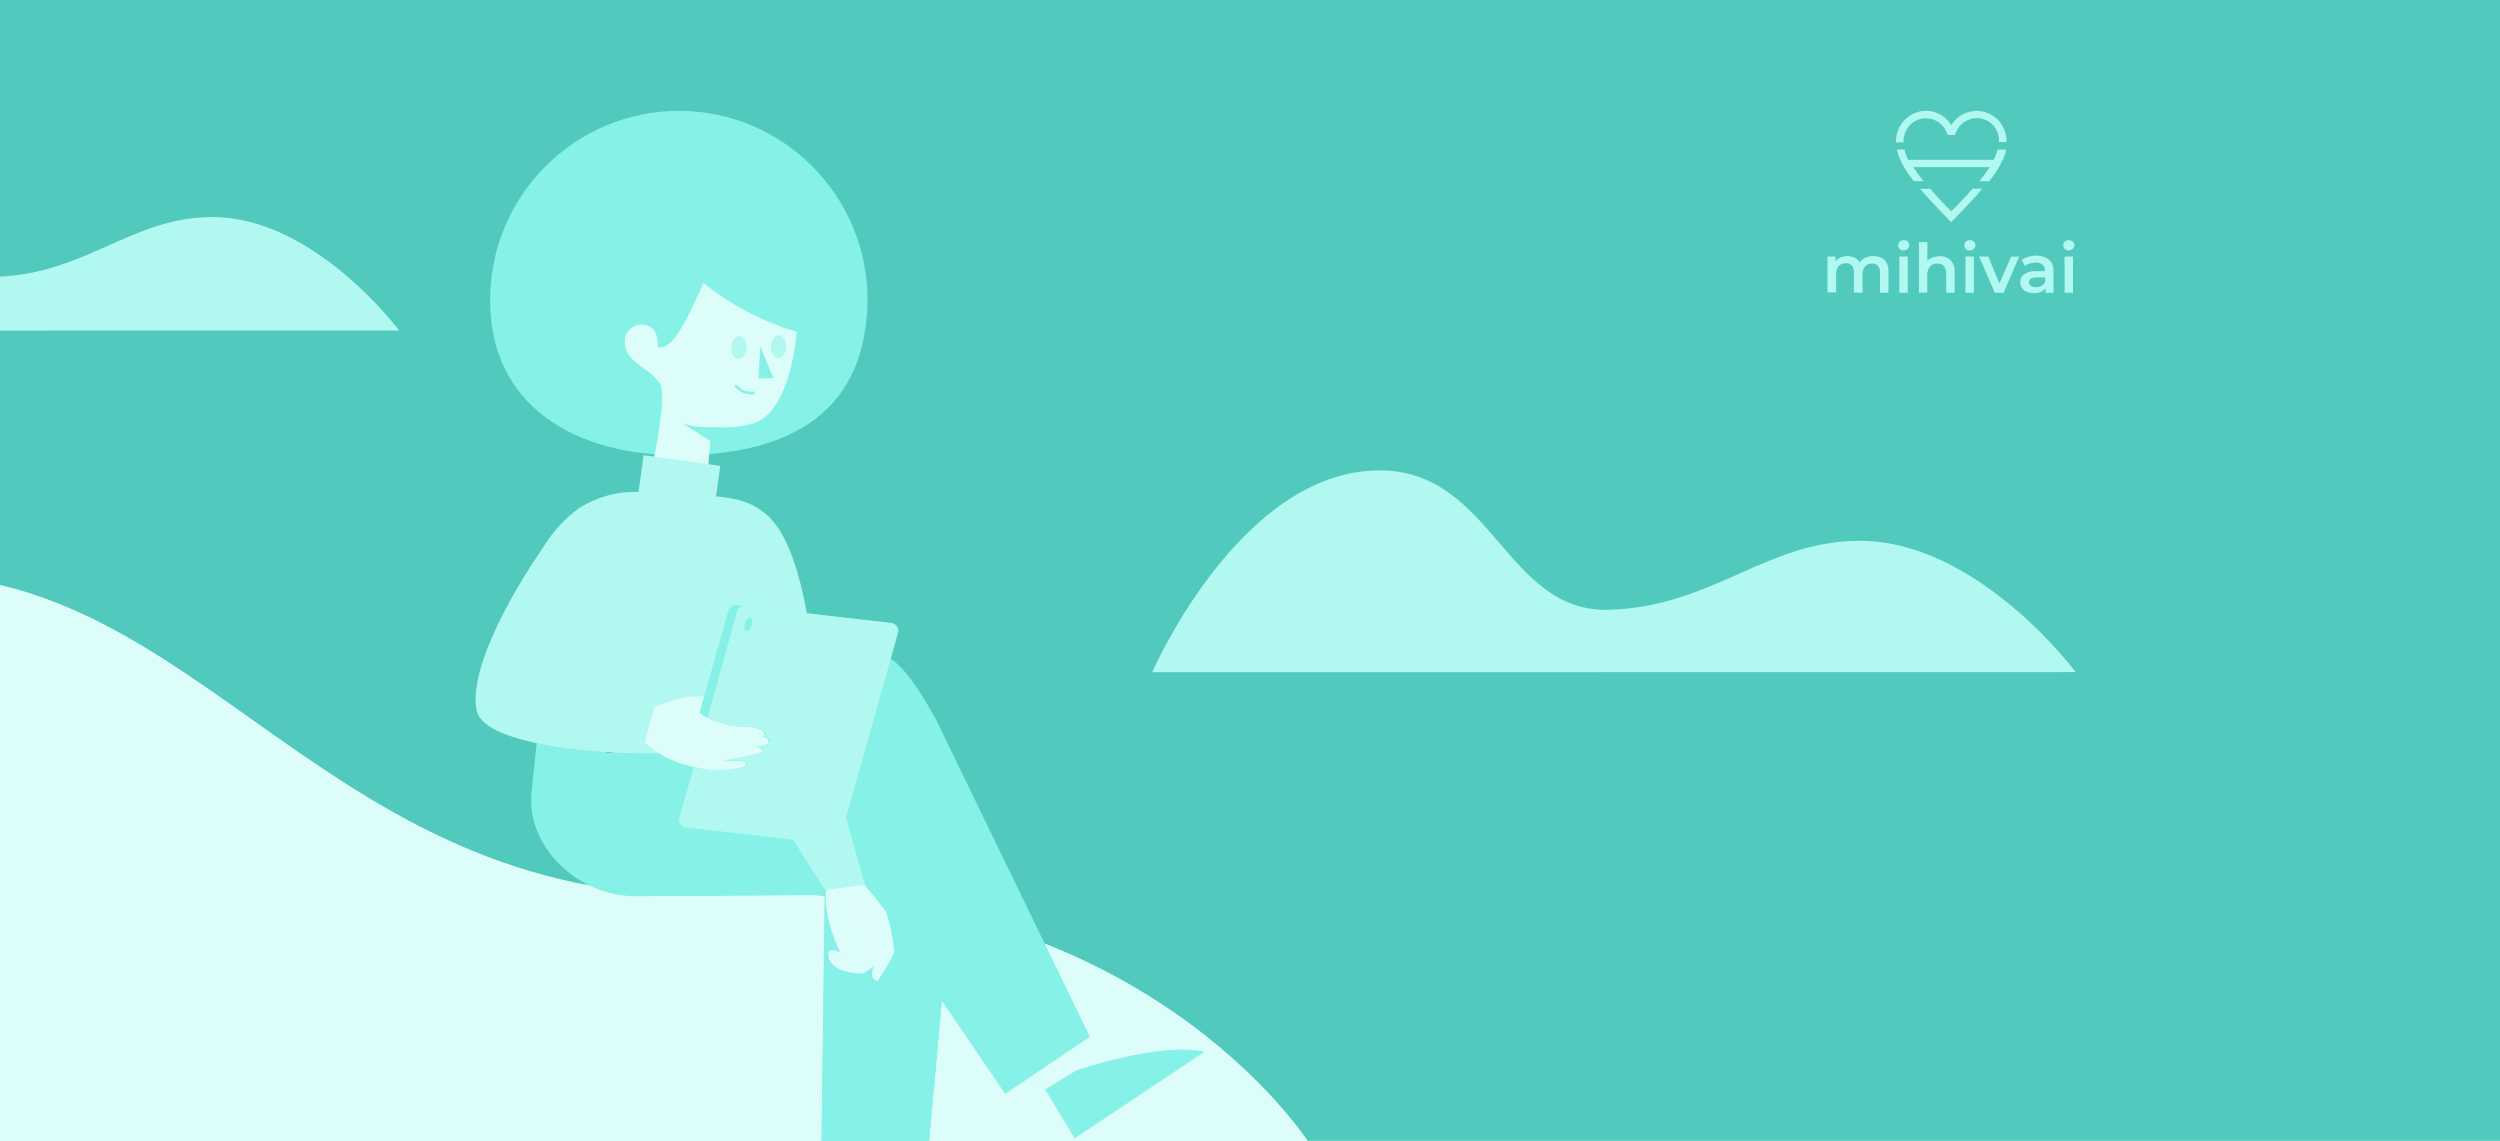
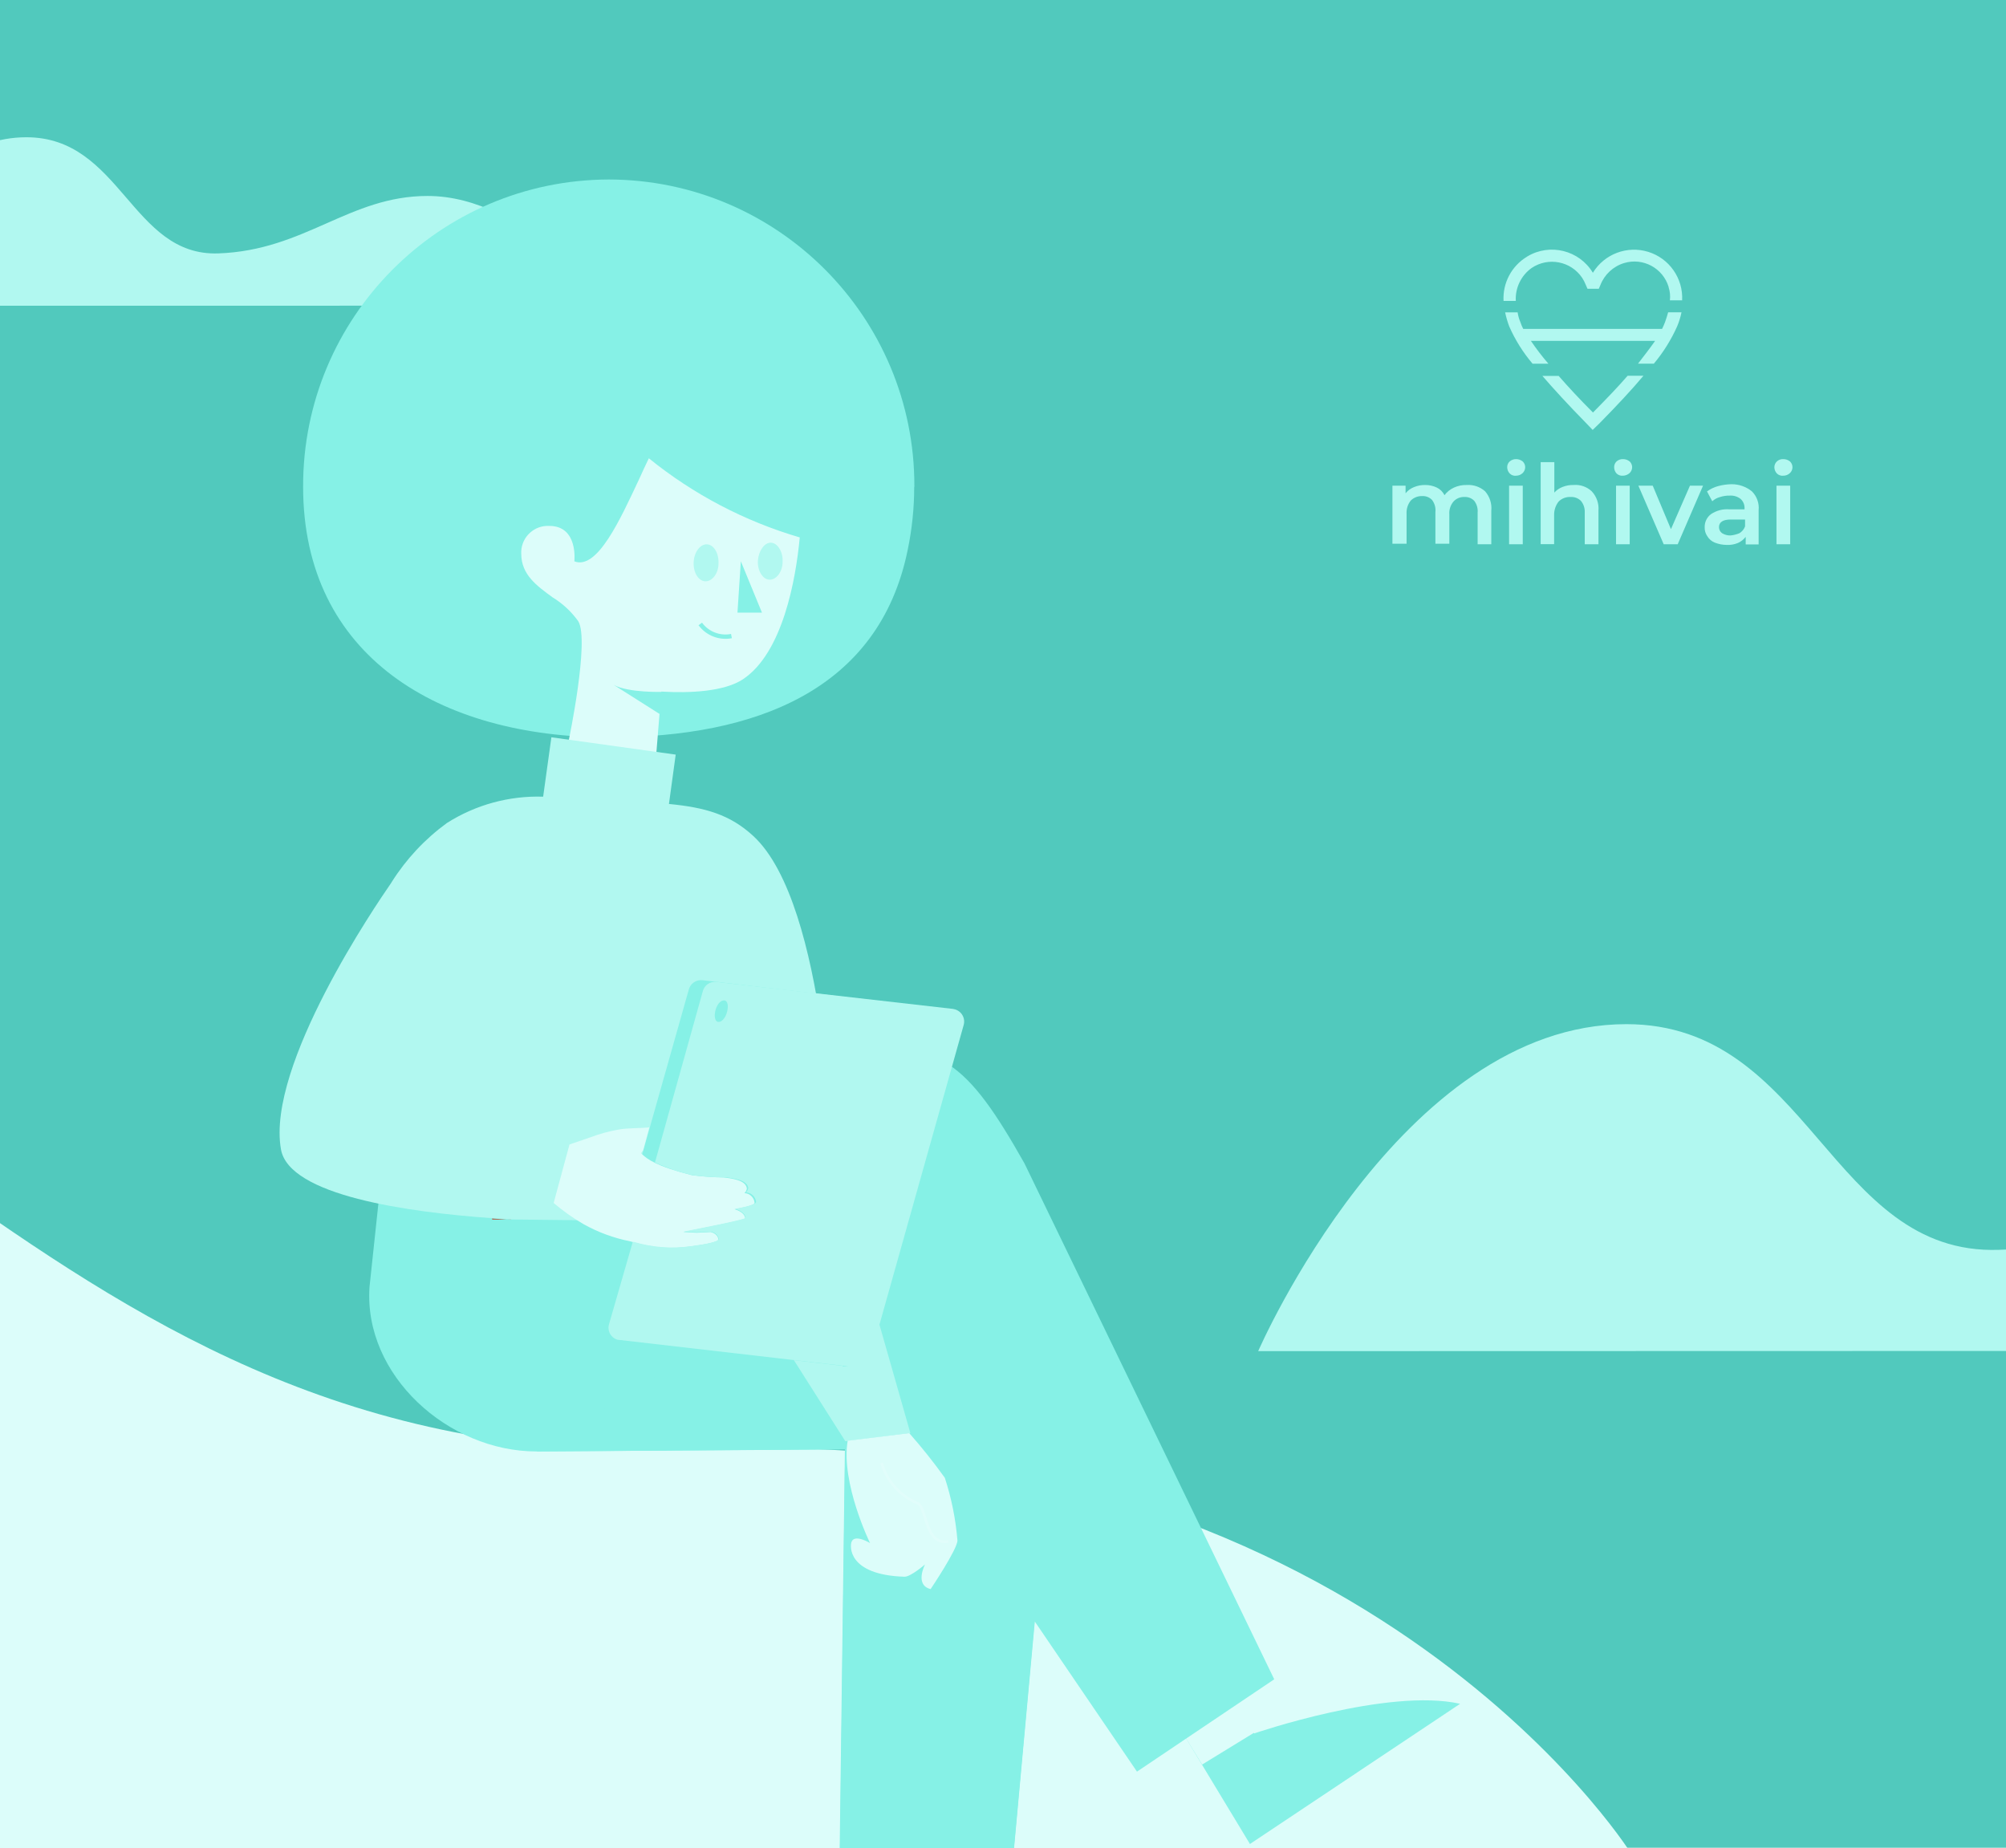
- <svg xmlns="http://www.w3.org/2000/svg" id="Calque_1" data-name="Calque 1" viewBox="0 0 767 350">
+ <svg xmlns="http://www.w3.org/2000/svg" id="Calque_1" data-name="Calque 1" viewBox="0 0 380 350">
  <defs>
-     <style>.cls-1{fill:#51c9bd;}.cls-2{fill:#dcfdfa;}.cls-3{fill:#86f1e6;}.cls-4{fill:#b1f8f0;}.cls-5,.cls-7,.cls-8{fill:none;}.cls-5{stroke:#86f1e6;stroke-width:0.82px;}.cls-6{fill:#c83820;}.cls-8{stroke:#fff;stroke-width:0.49px;opacity:0.15;isolation:isolate;}</style>
+     <style>.cls-1{fill:#51c9bd;}.cls-2{fill:#b1f8f0;}.cls-3{fill:#dcfdfa;}.cls-4{fill:#86f1e6;}.cls-5,.cls-7,.cls-8{fill:none;}.cls-5{stroke:#86f1e6;stroke-width:0.82px;}.cls-6{fill:#c83820;}.cls-8{stroke:#fff;stroke-width:0.49px;opacity:0.15;isolation:isolate;}</style>
  </defs>
-   <rect class="cls-1" x="-16.25" y="-0.28" width="790.46" height="350.28" />
-   <path id="Tracé_23" data-name="Tracé 23" class="cls-2" d="M-434.18,350.64s29.76-80.32,142.09-84S-127,180-31.87,176.37s131,103.69,256.42,98.16,177.12,76.18,177.12,76.18Z" />
-   <path id="Tracé_25" data-name="Tracé 25" class="cls-3" d="M266.13,92.25a58.49,58.49,0,0,1-1.25,12c-5.42,26.46-28.75,35.42-56.61,35.42-32,0-57.9-15.28-57.9-47.47A58.06,58.06,0,0,1,208.27,34h0a58,58,0,0,1,57.89,58.13v.06h0" />
-   <path id="Tracé_26" data-name="Tracé 26" class="cls-2" d="M215.86,86.81c-.58,1.17-1.17,2.49-1.81,3.89-3.61,7.7-8,17.33-12.3,15.63,0,0,.78-6.73-4.77-6.71a5.05,5.05,0,0,0-5.29,4.8h0v.47c0,4,3,6.11,5.92,8.25a16.62,16.62,0,0,1,4.88,4.53c2.18,3.62-1.81,22.61-1.81,22.61L217,146.72,218.23,131c5.43.33,12,0,15.47-2.34,7.51-5,10-18.85,10.75-26.86A82.2,82.2,0,0,1,215.86,86.81Z" />
-   <path id="Tracé_27" data-name="Tracé 27" class="cls-3" d="M233.29,106.32l4,9.73h-4.62Z" />
-   <path id="Tracé_28" data-name="Tracé 28" class="cls-4" d="M229.06,106.73c0,1.93-1.24,3.46-2.54,3.38s-2.26-1.7-2.17-3.61,1.23-3.46,2.53-3.39,2.26,1.7,2.18,3.62" />
-   <path id="Tracé_29" data-name="Tracé 29" class="cls-4" d="M241.2,106.42c0,1.94-1.23,3.46-2.51,3.39s-2.3-1.81-2.17-3.62,1.22-3.46,2.5-3.39,2.29,1.81,2.18,3.62" />
-   <path id="Tracé_30" data-name="Tracé 30" class="cls-5" d="M231.51,120.49a5.94,5.94,0,0,1-5.91-2.3" />
-   <path id="Tracé_31" data-name="Tracé 31" class="cls-3" d="M269.63,374l-1.38,12.19S294,393,303.75,403.07h-48.1l1.81-34.92ZM325,317.3l5.54,11s25.33-8.69,39-5.61l-39.81,26.56-18.09-29.93Z" />
-   <path id="Tracé_32" data-name="Tracé 32" class="cls-2" d="M256.86,371.33l12.8,5.12-.13,10.12-13.07-.49Zm56.08-49.63,13.5-2.84,5.43,8.52-11.21,6.87Z" />
-   <path id="Tracé_33" data-name="Tracé 33" class="cls-3" d="M254.06,200.11l-89.29,26.56L163,243.74c-1.17,16.77,14.93,31.2,31.63,31.2h0l58.47-.41-1.35,104.94h30.63l6.6-72.38,19.4,28.5,26-17.49L287,220.4C276.26,201.3,270.58,196.35,254.06,200.11Z" />
-   <path id="Tracé_34" data-name="Tracé 34" class="cls-3" d="M261.52,232.89h0l-67,42.05,58.48-.39-1.37,104.94h30.68l10.52-114.82c2.62-20.9-10.4-31.81-31.34-31.81" />
-   <path id="Tracé_35" data-name="Tracé 35" class="cls-6" d="M189.75,231h-3.57v-.18l3.62.23" />
-   <path id="Tracé_36" data-name="Tracé 36" class="cls-4" d="M265.4,271.45,253.09,273l-19.73-31.08-.71-10.34-30.07-.44L189.89,231h0l-3.62-.24c-16.18-1.14-38.58-4.3-40.1-13.06C143.36,201.78,164.46,171,167,167.4l.22-.35a40.67,40.67,0,0,1,10.42-11.14,32.11,32.11,0,0,1,18.26-5l1.55-11.25,23.52,3.26-1.28,9.35c6.89.67,11.58,2,16,6.09,14.06,13,15.12,61.82,15.12,61.82Z" />
-   <path id="Tracé_37" data-name="Tracé 37" class="cls-3" d="M252.54,258.71l-44.81-5.19a2.45,2.45,0,0,1-2.12-2.66v-.38l17.81-63a2.4,2.4,0,0,1,2.57-1.81l44.85,5.29A2.43,2.43,0,0,1,273,193.6V194l-17.73,63a2.37,2.37,0,0,1-2.58,1.81" />
-   <path id="Tracé_38" data-name="Tracé 38" class="cls-2" d="M265.19,271.47a107.24,107.24,0,0,1,6.74,8.46,51.77,51.77,0,0,1,2.39,11.87c0,1.67-5.08,9.21-5.08,9.21-3.1-.76-1.06-4.67-1.06-4.67s-2.77,2.4-3.92,2.33c-10.86-.36-10.3-5.91-10-6.6.57-1.56,3.5.22,3.5.22s-5.57-11.4-4.23-19.38Zm-33.07-42.41s1.91.49,1.94,1.72c0,.35-11.73,2.59-11.73,2.59l2.55.14,2.63-.13s1.38.25,1.47,1.42c0,.45-2.42.95-5.29,1.32a25.08,25.08,0,0,1-10.72-.78l-.76-.22a29.75,29.75,0,0,1-8.79-3.25,38.37,38.37,0,0,1-5.64-4l3-11.08,4.11-1.41A29.12,29.12,0,0,1,210,214c2-.38,4-.24,6-.45l-1.17,4.34a3.52,3.52,0,0,0-.39.56l.26.26c.87.78,2.47,2.16,9.37,3.9a51.1,51.1,0,0,0,6,.42c1.36.18,4.23.45,4.4,2.12a1.58,1.58,0,0,1-.46.86,2,2,0,0,1,1.92,1.81c.15.61-3.89,1.25-3.89,1.25Z" />
-   <path id="Tracé_40" data-name="Tracé 40" class="cls-3" d="M218.47,131.06s-6.48.2-9.25-1.32l8.91,5.65Z" />
-   <path id="Tracé_41" data-name="Tracé 41" class="cls-7" d="M232.25,231.5c1.81-22,13.65-26.71,5.05-51.44" />
-   <path id="Tracé_42" data-name="Tracé 42" class="cls-8" d="M260,277.12a11.88,11.88,0,0,0,6.78,7.62c1.8.62,1.37,8.08,5.86,7.23" />
-   <path id="Tracé_43" data-name="Tracé 43" class="cls-7" d="M185.49,184.39l-11.34,18.87,28.13,11.2" />
-   <path id="Tracé_44" data-name="Tracé 44" class="cls-4" d="M210.4,253.83,255.21,259a2.37,2.37,0,0,0,2.57-1.8l17.72-63a2.42,2.42,0,0,0-1.64-3l-.39-.09L228.66,186a2.38,2.38,0,0,0-2.59,1.81l-9,32.4a35.58,35.58,0,0,0,7.24,2.41,45.44,45.44,0,0,0,6.05.41h.31c1.45.18,3.94.53,4.12,2a1.51,1.51,0,0,1-.43.84,2,2,0,0,1,1.91,1.81c0,.66-4,1.3-4,1.3s1.94.51,2,1.72c0,.34-11.75,2.59-11.75,2.59l2.55.14,2.65-.12s1.39.27,1.46,1.4c0,.48-2.42,1-5.29,1.35a25.4,25.4,0,0,1-10.72-.8h-.26l-4.49,15.53a2.39,2.39,0,0,0,1.62,3h0Z" />
-   <path id="Tracé_45" data-name="Tracé 45" class="cls-3" d="M230.62,191.88c-.36,1.12-1.05,1.81-1.68,1.68s-.75-1.24-.41-2.36,1.06-1.81,1.7-1.69.74,1.25.39,2.37" />
-   <path class="cls-4" d="M353.5,206.24s26.87-61.92,69.75-61.92c34.78,0,38.65,43.83,70.56,42.76s48-21.16,76.77-21.16c36.3,0,66.24,40.28,66.24,40.28Z" />
-   <path class="cls-4" d="M-122.45,101.44s23.22-53.52,60.29-53.52c30.06,0,33.41,37.88,61,37S40.35,66.59,65.2,66.59c31.37,0,57.25,34.81,57.25,34.81Z" />
-   <path class="cls-4" d="M598.64,64.85c-2.53-2.52-4.66-4.84-6.49-6.93h-3.09c2.19,2.54,4.92,5.51,8.22,8.86l1.31,1.37,1.25-1.25c3.36-3.42,6.12-6.37,8.33-9h-3C603.37,60,601.18,62.29,598.64,64.85Z" />
-   <path class="cls-4" d="M587,37.48a6.89,6.89,0,0,1,9.56,1.85,6.79,6.79,0,0,1,.72,1.39l.31.69h2.13l.3-.69a7,7,0,0,1,4.5-4.18A6.76,6.76,0,0,1,613,41.07l0,.06a5.74,5.74,0,0,1,.25,2.47h2.32a9.14,9.14,0,0,0-16.92-5.21,9,9,0,0,0-12.41-3.09l-.11.06a9.2,9.2,0,0,0-4.42,8.33H584A7.22,7.22,0,0,1,587,37.48Z" />
-   <path class="cls-4" d="M612.83,45.88c-.18.63-.36,1.25-.57,1.83s-.38.88-.58,1.31H585.43a8,8,0,0,1-.57-1.31,6.84,6.84,0,0,1-.52-1.83H582a17.43,17.43,0,0,0,.76,2.65,28.73,28.73,0,0,0,4.44,7.07h3a48.64,48.64,0,0,1-3.24-4.32h23.54c-1,1.44-2.15,2.88-3.24,4.32h3a30,30,0,0,0,4.43-7.07,16.26,16.26,0,0,0,.82-2.65Z" />
-   <path class="cls-4" d="M578.2,79.78a4.8,4.8,0,0,1,1.18,3.66v6.38h-2.59v-6a3.23,3.23,0,0,0-.63-2.23,2.39,2.39,0,0,0-1.86-.74,2.68,2.68,0,0,0-2.08.87,3.4,3.4,0,0,0-.79,2.43v5.62h-2.64v-6a3.25,3.25,0,0,0-.63-2.29,2.39,2.39,0,0,0-1.86-.73,2.85,2.85,0,0,0-2.17.85,3.65,3.65,0,0,0-.8,2.5V89.7h-2.67v-11h2.49v1.44a3.89,3.89,0,0,1,1.6-1.17,5.37,5.37,0,0,1,2.1-.4,5.32,5.32,0,0,1,2.22.49,3.24,3.24,0,0,1,1.44,1.44,4.78,4.78,0,0,1,1.8-1.44,5.65,5.65,0,0,1,2.43-.49A4.82,4.82,0,0,1,578.2,79.78Z" />
-   <path class="cls-4" d="M582.84,76.42a1.77,1.77,0,0,1-.49-1.15,1.53,1.53,0,0,1,.49-1.17,2,2,0,0,1,1.21-.42,2.07,2.07,0,0,1,1.22.42,1.51,1.51,0,0,1,.49,1.07,1.54,1.54,0,0,1-.49,1.16,1.73,1.73,0,0,1-1.22.49A1.43,1.43,0,0,1,582.84,76.42Zm-.13,2.29h2.59V89.82h-2.59Z" />
-   <path class="cls-4" d="M598.4,79.78a4.75,4.75,0,0,1,1.28,3.66v6.38h-2.59v-6a3.22,3.22,0,0,0-.74-2.23,2.52,2.52,0,0,0-1.91-.74,3.05,3.05,0,0,0-2.29.87,4,4,0,0,0-.87,2.49v5.59h-2.55V74.26h2.6V80A3.88,3.88,0,0,1,592.91,79a5.24,5.24,0,0,1,2.07-.38A4.49,4.49,0,0,1,598.4,79.78Z" />
-   <path class="cls-4" d="M603.12,76.42a1.75,1.75,0,0,1-.47-1.15,1.6,1.6,0,0,1,.47-1.17,1.77,1.77,0,0,1,1.23-.42,2.07,2.07,0,0,1,1.22.42,1.51,1.51,0,0,1,.49,1.07,1.54,1.54,0,0,1-.49,1.16,1.84,1.84,0,0,1-1.22.49A1.54,1.54,0,0,1,603.12,76.42ZM603,78.71h2.59V89.82H603Z" />
-   <path class="cls-4" d="M619.49,78.71l-4.8,11.11H612l-4.8-11.11H610L613.41,87l3.6-8.24Z" />
-   <path class="cls-4" d="M628.74,79.78a4.42,4.42,0,0,1,1.28,3.6v6.47h-2.45V88.41a3.85,3.85,0,0,1-1.44,1.15,4.79,4.79,0,0,1-2.18.37,6,6,0,0,1-2.21-.43,2.79,2.79,0,0,1-1.44-1.22,2.73,2.73,0,0,1-.49-1.7A3,3,0,0,1,621,84.13a5.51,5.51,0,0,1,3.5-.94h2.88V83a2.27,2.27,0,0,0-.73-1.8,3,3,0,0,0-2.07-.63,5.31,5.31,0,0,0-1.86.27,3.45,3.45,0,0,0-1.44.79l-1-1.85a6.43,6.43,0,0,1,2.07-1,10.41,10.41,0,0,1,2.6-.38A6.1,6.1,0,0,1,628.74,79.78Zm-2.35,7.91a2.61,2.61,0,0,0,1.07-1.29V85.12h-2.73c-1.44,0-2.22.49-2.22,1.44a1.43,1.43,0,0,0,.58,1.15,3.07,3.07,0,0,0,1.59.44A5.93,5.93,0,0,0,626.39,87.69Z" />
-   <path class="cls-4" d="M633.49,76.42a1.77,1.77,0,0,1-.49-1.15,1.56,1.56,0,0,1,.49-1.17,1.77,1.77,0,0,1,1.23-.42,2.07,2.07,0,0,1,1.22.42,1.51,1.51,0,0,1,0,2.23,1.75,1.75,0,0,1-1.22.49A1.51,1.51,0,0,1,633.49,76.42Zm-.08,2.29H636V89.82h-2.59Z" />
+   <rect class="cls-1" x="-402.54" y="-0.28" width="790.46" height="350.28" />
+   <path class="cls-2" d="M-31,57.92S-17.15,26,5,26C22.91,26,24.91,48.59,41.37,48S66.14,37.12,81,37.12c18.72,0,34.16,20.78,34.16,20.78Z" />
+   <path id="Tracé_23" data-name="Tracé 23" class="cls-3" d="M-527.13,350.64s29.76-80.32,142.09-84S-220,180-124.82,176.37s131,103.69,256.42,98.16,177.12,76.18,177.12,76.18Z" />
+   <path id="Tracé_25" data-name="Tracé 25" class="cls-4" d="M173.18,92.25a58.49,58.49,0,0,1-1.25,12c-5.43,26.46-28.76,35.42-56.61,35.42-32,0-57.9-15.28-57.9-47.47A58.06,58.06,0,0,1,115.32,34h0a58,58,0,0,1,57.89,58.13v.06h0" />
+   <path id="Tracé_26" data-name="Tracé 26" class="cls-3" d="M122.91,86.81c-.58,1.17-1.17,2.49-1.81,3.89-3.62,7.7-7.95,17.33-12.3,15.63,0,0,.78-6.73-4.77-6.71a5.05,5.05,0,0,0-5.29,4.8h0v.47c0,4,3,6.11,5.92,8.25a16.75,16.75,0,0,1,4.88,4.53c2.18,3.62-1.81,22.61-1.81,22.61L124,146.72,125.28,131c5.43.33,11.95,0,15.47-2.34,7.51-5,10-18.85,10.75-26.86A82.12,82.12,0,0,1,122.91,86.81Z" />
+   <path id="Tracé_27" data-name="Tracé 27" class="cls-4" d="M140.34,106.32l4,9.73H139.7Z" />
+   <path id="Tracé_28" data-name="Tracé 28" class="cls-2" d="M136.11,106.73c0,1.93-1.24,3.46-2.54,3.38s-2.26-1.7-2.17-3.61,1.23-3.46,2.53-3.39,2.26,1.7,2.18,3.62" />
+   <path id="Tracé_29" data-name="Tracé 29" class="cls-2" d="M148.25,106.42c0,1.94-1.24,3.46-2.52,3.39s-2.29-1.81-2.16-3.62,1.22-3.46,2.5-3.39,2.29,1.81,2.18,3.62" />
+   <path id="Tracé_30" data-name="Tracé 30" class="cls-5" d="M138.56,120.49a5.94,5.94,0,0,1-5.91-2.3" />
+   <path id="Tracé_31" data-name="Tracé 31" class="cls-4" d="M176.68,374l-1.38,12.19s25.79,6.83,35.49,16.93H162.7l1.8-34.92Zm55.37-56.65,5.54,11s25.33-8.69,39-5.61l-39.81,26.56-18.09-29.93Z" />
+   <path id="Tracé_32" data-name="Tracé 32" class="cls-3" d="M163.91,371.33l12.79,5.12-.12,10.12-13.07-.49ZM220,321.7l13.5-2.84,5.43,8.52-11.21,6.87Z" />
+   <path id="Tracé_33" data-name="Tracé 33" class="cls-4" d="M161.11,200.11,71.82,226.67,70,243.74c-1.18,16.77,14.93,31.2,31.62,31.2h0l58.48-.41-1.35,104.94h30.63l6.6-72.38,19.4,28.5,26-17.49-47.3-97.7C183.31,201.3,177.62,196.35,161.11,200.11Z" />
+   <path id="Tracé_34" data-name="Tracé 34" class="cls-4" d="M168.57,232.89h0l-67,42.05,58.48-.39-1.37,104.94H189.4l10.52-114.82c2.62-20.9-10.4-31.81-31.34-31.81" />
+   <path id="Tracé_35" data-name="Tracé 35" class="cls-6" d="M96.8,231H93.23v-.18l3.62.23" />
+   <path id="Tracé_36" data-name="Tracé 36" class="cls-2" d="M172.45,271.45,160.13,273l-19.72-31.08-.71-10.34-30.07-.44L96.94,231h0l-3.62-.24c-16.18-1.14-38.58-4.3-40.1-13.06C50.41,201.78,71.51,171,74,167.4l.22-.35a40.67,40.67,0,0,1,10.42-11.14,32.09,32.09,0,0,1,18.25-5l1.56-11.25L128,142.94l-1.28,9.35c6.89.67,11.58,2,16,6.09,14.06,13,15.12,61.82,15.12,61.82Z" />
+   <path id="Tracé_37" data-name="Tracé 37" class="cls-4" d="M159.58,258.71l-44.8-5.19a2.44,2.44,0,0,1-2.12-2.66v-.38l17.81-63a2.4,2.4,0,0,1,2.57-1.81l44.85,5.29A2.43,2.43,0,0,1,180,193.6V194l-17.73,63a2.37,2.37,0,0,1-2.58,1.81" />
+   <path id="Tracé_38" data-name="Tracé 38" class="cls-3" d="M172.24,271.47a107.24,107.24,0,0,1,6.74,8.46,51.77,51.77,0,0,1,2.39,11.87c0,1.67-5.08,9.21-5.08,9.21-3.1-.76-1.06-4.67-1.06-4.67s-2.77,2.4-3.92,2.33c-10.86-.36-10.3-5.91-10-6.6.57-1.56,3.5.22,3.5.22s-5.57-11.4-4.23-19.38Zm-33.08-42.41s1.92.49,2,1.72c0,.35-11.73,2.59-11.73,2.59l2.55.14,2.63-.13s1.38.25,1.47,1.42c0,.45-2.42.95-5.29,1.32a25.07,25.07,0,0,1-10.72-.78l-.76-.22a29.75,29.75,0,0,1-8.79-3.25,38.37,38.37,0,0,1-5.64-4l3-11.08,4.11-1.41A29.12,29.12,0,0,1,117,214c2-.38,4-.24,6-.45l-1.17,4.34a4.39,4.39,0,0,0-.4.56l.27.26c.87.78,2.46,2.16,9.37,3.9a50.93,50.93,0,0,0,6,.42c1.37.18,4.24.45,4.41,2.12a1.58,1.58,0,0,1-.46.86,2,2,0,0,1,1.92,1.81c.14.61-3.89,1.25-3.89,1.25Z" />
+   <path id="Tracé_40" data-name="Tracé 40" class="cls-4" d="M125.51,131.06s-6.47.2-9.24-1.32l8.91,5.65Z" />
+   <path id="Tracé_41" data-name="Tracé 41" class="cls-7" d="M139.3,231.5c1.81-22,13.65-26.71,5-51.44" />
+   <path id="Tracé_42" data-name="Tracé 42" class="cls-8" d="M167,277.12a11.87,11.87,0,0,0,6.77,7.62c1.81.62,1.38,8.08,5.87,7.23" />
+   <path id="Tracé_43" data-name="Tracé 43" class="cls-7" d="M92.54,184.39,81.2,203.26l28.13,11.2" />
+   <path id="Tracé_44" data-name="Tracé 44" class="cls-2" d="M117.45,253.83,162.26,259a2.37,2.37,0,0,0,2.57-1.8l17.71-63a2.4,2.4,0,0,0-1.64-3l-.38-.09L135.7,186a2.37,2.37,0,0,0-2.58,1.81l-9.05,32.4a35.58,35.58,0,0,0,7.24,2.41,45.29,45.29,0,0,0,6,.41h.32c1.45.18,3.94.53,4.12,2a1.53,1.53,0,0,1-.44.84,2,2,0,0,1,1.92,1.81c0,.66-4,1.3-4,1.3s1.93.51,2,1.72c0,.34-11.75,2.59-11.75,2.59l2.55.14,2.65-.12s1.38.27,1.46,1.4c0,.48-2.43,1-5.29,1.35a25.4,25.4,0,0,1-10.72-.8h-.27l-4.48,15.53a2.38,2.38,0,0,0,1.62,3h0Z" />
+   <path id="Tracé_45" data-name="Tracé 45" class="cls-4" d="M137.67,191.88c-.36,1.12-1.06,1.81-1.68,1.68s-.75-1.24-.41-2.36,1.06-1.81,1.7-1.69.74,1.25.39,2.37" />
+   <path class="cls-2" d="M238.34,255.94S265.21,194,308.09,194c34.78,0,38.65,43.82,70.56,42.75s48-21.16,76.77-21.16c36.3,0,66.24,40.28,66.24,40.28Z" />
+   <path class="cls-2" d="M301.76,78.14c-2.53-2.52-4.67-4.84-6.5-6.93h-3.08c2.19,2.53,4.91,5.5,8.21,8.86l1.31,1.37L303,80.18c3.35-3.41,6.12-6.37,8.32-9h-3C306.49,73.3,304.3,75.57,301.76,78.14Z" />
+   <path class="cls-2" d="M290.13,50.77a6.89,6.89,0,0,1,9.57,1.84,7.41,7.41,0,0,1,.72,1.4l.3.69h2.14l.3-.69a7,7,0,0,1,4.49-4.18,6.77,6.77,0,0,1,8.44,4.52l0,.06a5.78,5.78,0,0,1,.24,2.48h2.32a9.13,9.13,0,0,0-16.91-5.22,9.06,9.06,0,0,0-12.42-3.09l-.1.07A9.19,9.19,0,0,0,284.82,57h2.32A7.2,7.2,0,0,1,290.13,50.77Z" />
+   <path class="cls-2" d="M316,59.16c-.19.64-.36,1.26-.58,1.83a13.36,13.36,0,0,1-.57,1.31H288.55A8.14,8.14,0,0,1,288,61a7.21,7.21,0,0,1-.51-1.83h-2.37a18.32,18.32,0,0,0,.77,2.65,29,29,0,0,0,4.43,7.08h3A46.77,46.77,0,0,1,290,64.57h23.53c-1,1.44-2.14,2.88-3.24,4.32h3a30.15,30.15,0,0,0,4.42-7.08,14.27,14.27,0,0,0,.82-2.65Z" />
+   <path class="cls-2" d="M281.32,93.06a4.84,4.84,0,0,1,1.18,3.66v6.38h-2.59v-6a3.2,3.2,0,0,0-.64-2.23,2.39,2.39,0,0,0-1.86-.73,2.66,2.66,0,0,0-2.07.86,3.38,3.38,0,0,0-.79,2.44V103h-2.64V97a3.22,3.22,0,0,0-.63-2.29,2.37,2.37,0,0,0-1.86-.74,2.92,2.92,0,0,0-2.18.85,3.67,3.67,0,0,0-.79,2.51V103h-2.68V92h2.49v1.44a3.85,3.85,0,0,1,1.6-1.17,5.28,5.28,0,0,1,2.11-.4,5.06,5.06,0,0,1,2.22.49,3.14,3.14,0,0,1,1.44,1.44,4.68,4.68,0,0,1,1.8-1.44,5.48,5.48,0,0,1,2.43-.49A4.76,4.76,0,0,1,281.32,93.06Z" />
+   <path class="cls-2" d="M286,89.7a1.72,1.72,0,0,1-.49-1.15,1.46,1.46,0,0,1,.49-1.16,1.84,1.84,0,0,1,1.21-.42,2,2,0,0,1,1.22.42,1.49,1.49,0,0,1,.49,1.06,1.56,1.56,0,0,1-.49,1.17,1.8,1.8,0,0,1-1.22.49A1.43,1.43,0,0,1,286,89.7Zm-.13,2.3h2.59v11.1h-2.59Z" />
+   <path class="cls-2" d="M301.52,93.06a4.78,4.78,0,0,1,1.28,3.66v6.38h-2.6v-6a3.18,3.18,0,0,0-.73-2.23,2.54,2.54,0,0,0-1.92-.73,3,3,0,0,0-2.29.86,4,4,0,0,0-.86,2.49v5.59h-2.55V87.54h2.59v5.77A3.93,3.93,0,0,1,296,92.24a5.24,5.24,0,0,1,2.07-.37A4.48,4.48,0,0,1,301.52,93.06Z" />
+   <path class="cls-2" d="M306.24,89.7a1.75,1.75,0,0,1-.47-1.15,1.49,1.49,0,0,1,.47-1.16,1.77,1.77,0,0,1,1.23-.42,2,2,0,0,1,1.22.42,1.53,1.53,0,0,1,.49,1.06,1.56,1.56,0,0,1-.49,1.17,2,2,0,0,1-1.22.49A1.55,1.55,0,0,1,306.24,89.7Zm-.11,2.3h2.59v11.1h-2.59Z" />
+   <path class="cls-2" d="M322.61,92l-4.8,11.1h-2.65L310.36,92h2.72l3.45,8.24,3.6-8.24Z" />
+   <path class="cls-2" d="M331.85,93.06a4.41,4.41,0,0,1,1.29,3.6v6.47h-2.45v-1.44a3.83,3.83,0,0,1-1.44,1.15,4.93,4.93,0,0,1-2.18.38,6.26,6.26,0,0,1-2.22-.43,2.93,2.93,0,0,1-1.44-1.23,2.78,2.78,0,0,1-.49-1.7,3,3,0,0,1,1.17-2.45,5.44,5.44,0,0,1,3.5-.93h2.88v-.16a2.27,2.27,0,0,0-.73-1.8,3,3,0,0,0-2.08-.64,5.6,5.6,0,0,0-1.86.28,3.4,3.4,0,0,0-1.44.79l-1-1.86a6.33,6.33,0,0,1,2.07-1,10.32,10.32,0,0,1,2.59-.37A6.1,6.1,0,0,1,331.85,93.06ZM329.51,101a2.56,2.56,0,0,0,1.06-1.28V98.41h-2.72c-1.44,0-2.22.49-2.22,1.44a1.42,1.42,0,0,0,.58,1.15,2.94,2.94,0,0,0,1.58.43A5.77,5.77,0,0,0,329.51,101Z" />
+   <path class="cls-2" d="M336.61,89.7a1.77,1.77,0,0,1-.49-1.15,1.54,1.54,0,0,1,.49-1.16,1.67,1.67,0,0,1,1.22-.42,2,2,0,0,1,1.23.42,1.51,1.51,0,0,1,0,2.23,1.8,1.8,0,0,1-1.23.49A1.5,1.5,0,0,1,336.61,89.7Zm-.09,2.3h2.6v11.1h-2.6Z" />
</svg>
